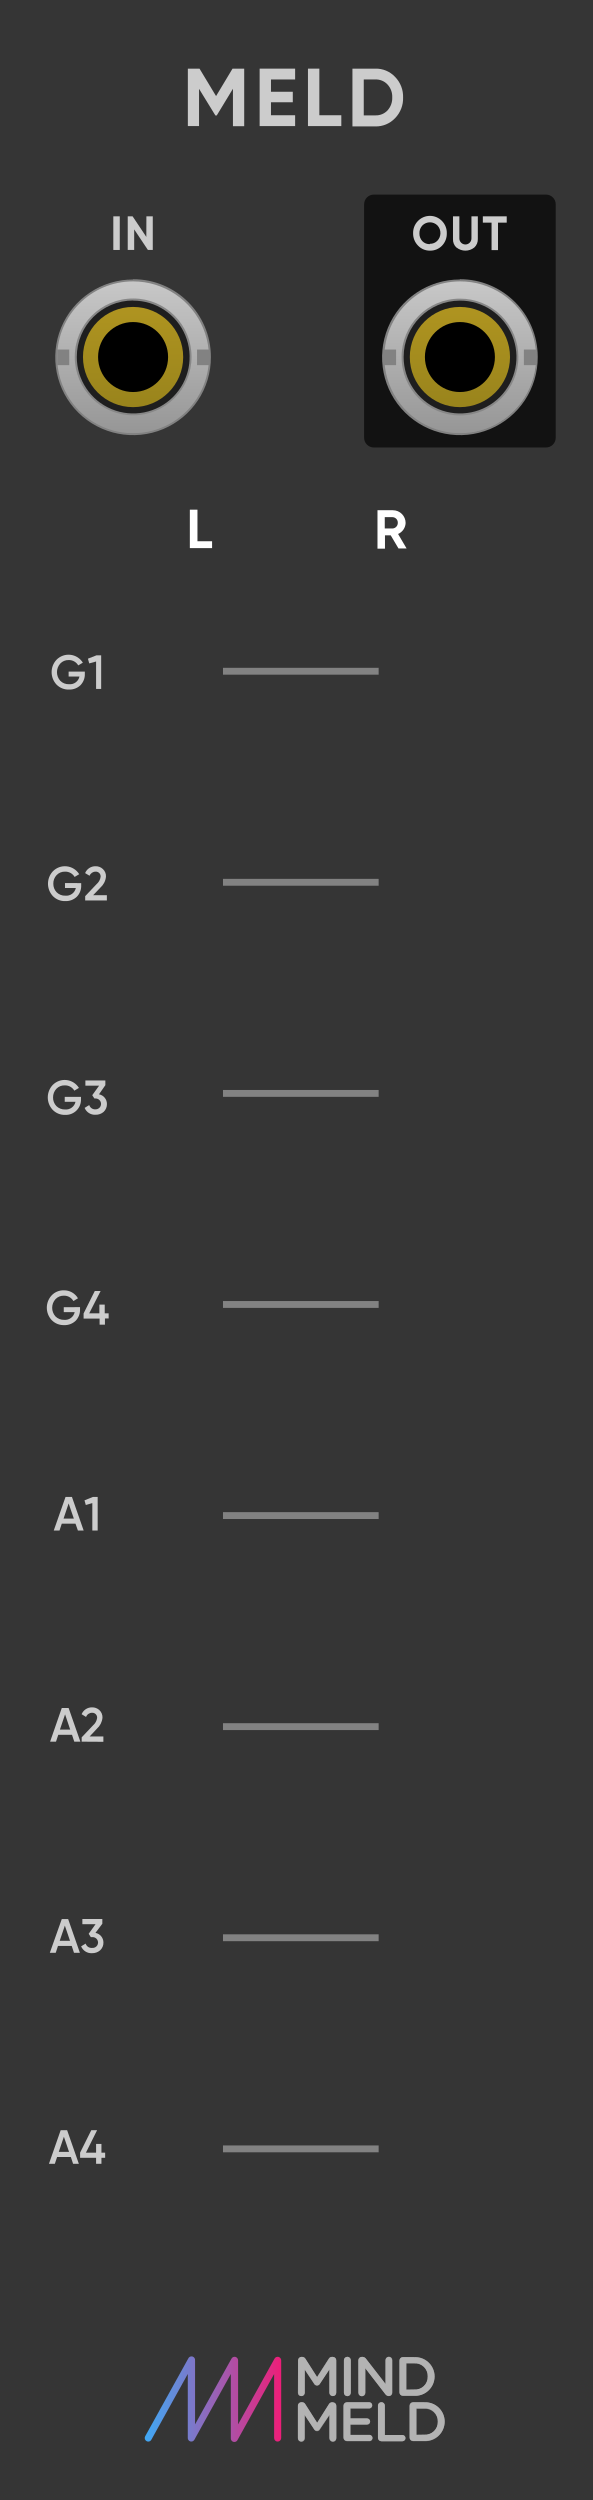
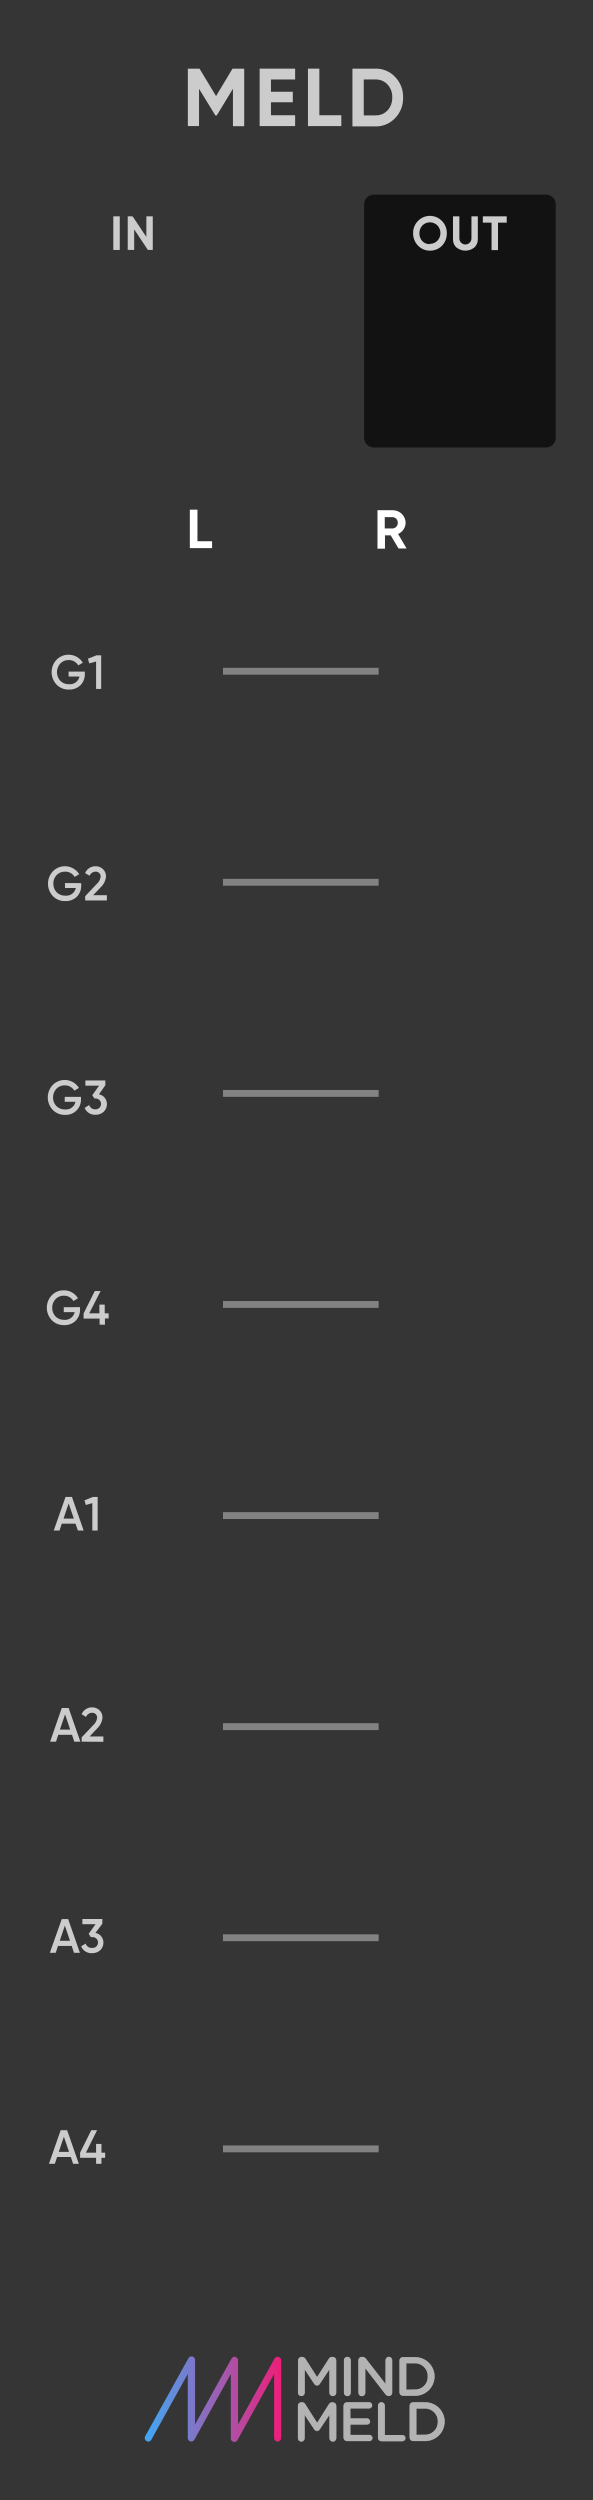
<svg xmlns="http://www.w3.org/2000/svg" xmlns:xlink="http://www.w3.org/1999/xlink" height="128.5mm" width="30.48mm" id="svg590" version="1.1" viewBox="0 0 115.2 485.669">
  <defs id="defs45">
    <style id="style10">.cls-1{fill:#353535;}.cls-2{fill:url(#linear-gradient);}.cls-3{fill:gray;}.cls-4{fill:#b3b3b3;}.cls-5{fill:#ccc;}.cls-6{fill:#121212;}.cls-7{fill:#fff;}.cls-8{fill:#828282;}.cls-9{fill:url(#linear-gradient-2);}.cls-10{fill:#1e1e1e;}.cls-11{fill:#878787;}.cls-12{fill:#646464;}.cls-13{fill:url(#linear-gradient-3);}.cls-14{fill:url(#linear-gradient-4);}.cls-15{fill:url(#linear-gradient-5);}.cls-16{fill:url(#linear-gradient-6);}.cls-17{fill:url(#linear-gradient-7);}.cls-18{fill:url(#linear-gradient-8);}.cls-19{fill:url(#linear-gradient-9);}.cls-20{fill:url(#linear-gradient-10);}.cls-21{fill:url(#linear-gradient-11);}.cls-22{fill:url(#linear-gradient-12);}.cls-23{fill:url(#linear-gradient-13);}.cls-24{fill:url(#linear-gradient-14);}.cls-25{fill:url(#linear-gradient-15);}.cls-26{fill:url(#linear-gradient-16);}.cls-27{fill:url(#linear-gradient-17);}.cls-28{fill:url(#linear-gradient-18);}.cls-29{fill:url(#linear-gradient-19);}.cls-30{fill:url(#linear-gradient-20);}.cls-31{fill:url(#linear-gradient-21);}</style>
    <linearGradient gradientUnits="userSpaceOnUse" y2="349.56" x2="40.94" y1="349.56" x1="21.09" id="linear-gradient">
      <stop id="stop12" stop-color="#3fa9f5" offset="0" />
      <stop id="stop14" stop-color="#ed1e79" offset="1" />
    </linearGradient>
    <linearGradient gradientUnits="userSpaceOnUse" y2="324.28" x2="57.12" y1="301.89" x1="57.12" id="linear-gradient-2">
      <stop id="stop17" stop-color="#c8c8c8" offset="0" />
      <stop id="stop19" stop-color="#969696" offset="1" />
    </linearGradient>
    <linearGradient xlink:href="#linear-gradient-2" y2="293.53" x2="57.12" y1="271.13" x1="57.12" id="linear-gradient-3" gradientTransform="scale(1.333333,1.333341)" />
    <linearGradient xlink:href="#linear-gradient-2" y2="262.77" x2="57.12" y1="240.38" x1="57.12" id="linear-gradient-4" gradientTransform="scale(1.333333,1.333341)" />
    <linearGradient xlink:href="#linear-gradient-2" y2="232.02" x2="57.12" y1="209.62" x1="57.12" id="linear-gradient-5" gradientTransform="scale(1.333333,1.333341)" />
    <linearGradient xlink:href="#linear-gradient-2" y2="201.26" x2="57.12" y1="178.87" x1="57.12" id="linear-gradient-6" gradientTransform="scale(1.333333,1.333341)" />
    <linearGradient xlink:href="#linear-gradient-2" y2="170.5" x2="57.12" y1="148.11" x1="57.12" id="linear-gradient-7" gradientTransform="scale(1.333333,1.333341)" />
    <linearGradient xlink:href="#linear-gradient-2" y2="139.75" x2="57.12" y1="117.35" x1="57.12" id="linear-gradient-8" gradientTransform="scale(1.333333,1.333341)" />
    <linearGradient xlink:href="#linear-gradient-2" y2="108.99" x2="57.12" y1="86.6" x1="57.12" id="linear-gradient-9" gradientTransform="scale(1.333333,1.333341)" />
    <linearGradient xlink:href="#linear-gradient-2" y2="324.28" x2="29.28" y1="301.89" x1="29.28" id="linear-gradient-10" gradientTransform="scale(1.333333,1.333341)" />
    <linearGradient xlink:href="#linear-gradient-2" y2="293.53" x2="29.28" y1="271.13" x1="29.28" id="linear-gradient-11" gradientTransform="scale(1.333333,1.333341)" />
    <linearGradient xlink:href="#linear-gradient-2" y2="262.77" x2="29.28" y1="240.38" x1="29.28" id="linear-gradient-12" gradientTransform="scale(1.333333,1.333341)" />
    <linearGradient xlink:href="#linear-gradient-2" y2="232.02" x2="29.28" y1="209.62" x1="29.28" id="linear-gradient-13" gradientTransform="scale(1.333333,1.333341)" />
    <linearGradient xlink:href="#linear-gradient-2" y2="201.26" x2="29.28" y1="178.87" x1="29.28" id="linear-gradient-14" gradientTransform="scale(1.333333,1.333341)" />
    <linearGradient xlink:href="#linear-gradient-2" y2="170.5" x2="29.28" y1="148.11" x1="29.28" id="linear-gradient-15" gradientTransform="scale(1.333333,1.333341)" />
    <linearGradient xlink:href="#linear-gradient-2" y2="139.75" x2="29.28" y1="117.35" x1="29.28" id="linear-gradient-16" gradientTransform="scale(1.333333,1.333341)" />
    <linearGradient xlink:href="#linear-gradient-2" y2="108.99" x2="29.28" y1="86.6" x1="29.28" id="linear-gradient-17" gradientTransform="scale(1.333333,1.333341)" />
    <linearGradient xlink:href="#linear-gradient-2" gradientTransform="matrix(1,0,0,-1,0,365.75)" y2="302.53" x2="67.01" y1="324.93" x1="67.01" id="linear-gradient-18" />
    <linearGradient gradientUnits="userSpaceOnUse" gradientTransform="matrix(1,0,0,-1,0,365.75)" y2="306.43" x2="67.01" y1="321.03" x1="67.01" id="linear-gradient-19">
      <stop id="stop38" stop-color="#af9420" offset="0" />
      <stop id="stop40" stop-color="#99841c" offset="1" />
    </linearGradient>
    <linearGradient xlink:href="#linear-gradient-2" gradientTransform="matrix(1,0,0,-1,0,365.75)" y2="302.53" x2="19.39" y1="324.93" x1="19.39" id="linear-gradient-20" />
    <linearGradient xlink:href="#linear-gradient-19" y2="306.43" x2="19.39" y1="321.03" x1="19.39" id="linear-gradient-21" />
-     <linearGradient y2="306.43" x2="67.01" y1="321.03" x1="67.01" gradientTransform="matrix(1,0,0,-1,0,365.75)" gradientUnits="userSpaceOnUse" id="linearGradient598" xlink:href="#linear-gradient-19" />
  </defs>
  <g id="Layer_2-2" data-name="Layer 2" transform="scale(1.333333,1.333341)">
    <g id="background">
      <path style="fill:#353535" id="rect4155" class="cls-1" d="M 0,0 H 86.4 V 364.25 H 0 Z" />
    </g>
  </g>
  <g id="branding" transform="scale(1.333333,1.333341)">
    <path class="cls-2" d="m 21.6,355.74 a 0.47,0.47 0 0 1 -0.25,-0.07 0.51,0.51 0 0 1 -0.2,-0.7 l 6.27,-11.32 a 0.52,0.52 0 0 1 1,0.25 v 9.33 l 5.31,-9.58 a 0.51,0.51 0 0 1 0.58,-0.25 0.52,0.52 0 0 1 0.38,0.5 v 9.33 L 40,343.65 a 0.51,0.51 0 0 1 0.58,-0.25 0.51,0.51 0 0 1 0.39,0.5 v 11.32 a 0.52,0.52 0 0 1 -0.52,0.52 0.51,0.51 0 0 1 -0.51,-0.52 v -9.33 l -5.31,9.58 a 0.52,0.52 0 0 1 -1,-0.25 v -9.33 l -5.31,9.58 a 0.51,0.51 0 0 1 -0.58,0.25 0.52,0.52 0 0 1 -0.38,-0.5 v -9.33 l -5.31,9.58 a 0.51,0.51 0 0 1 -0.45,0.27 z" id="path52" style="fill:url(#linear-gradient)" />
    <path style="fill:#808080" class="cls-3" d="m 43.43,343.9 a 0.5,0.5 0 0 1 0.5,-0.5 H 44 a 0.54,0.54 0 0 1 0.47,0.26 l 1.71,2.68 1.72,-2.69 a 0.51,0.51 0 0 1 0.46,-0.25 h 0.1 a 0.5,0.5 0 0 1 0.51,0.5 v 4.72 a 0.49,0.49 0 0 1 -0.51,0.49 0.5,0.5 0 0 1 -0.49,-0.49 v -3.39 l -1.38,2.08 a 0.47,0.47 0 0 1 -0.84,0 l -1.37,-2.06 v 3.38 a 0.48,0.48 0 0 1 -0.5,0.48 0.47,0.47 0 0 1 -0.48,-0.48 z" id="path54" />
    <path style="fill:#b3b3b3" class="cls-4" d="m 48.49,343.4 h -0.1 a 0.51,0.51 0 0 0 -0.46,0.25 l -1.72,2.69 -1.71,-2.68 a 0.54,0.54 0 0 0 -0.47,-0.26 h -0.1 a 0.5,0.5 0 0 0 -0.5,0.5 v 4.73 a 0.47,0.47 0 0 0 0.48,0.48 0.48,0.48 0 0 0 0.5,-0.48 v -3.38 l 1.37,2.06 a 0.47,0.47 0 0 0 0.84,0 L 48,345.23 v 3.39 a 0.5,0.5 0 0 0 0.49,0.49 0.49,0.49 0 0 0 0.51,-0.49 v -4.72 a 0.5,0.5 0 0 0 -0.51,-0.5 z" id="path56" />
    <path style="fill:#808080" class="cls-3" d="m 50.11,343.88 a 0.5,0.5 0 0 1 1,0 v 4.74 a 0.5,0.5 0 0 1 -1,0 z" id="path58" />
    <path style="fill:#b3b3b3" class="cls-4" d="m 50.61,343.39 a 0.49,0.49 0 0 0 -0.5,0.49 v 4.74 a 0.5,0.5 0 0 0 1,0 v -4.74 a 0.49,0.49 0 0 0 -0.49,-0.49 z" id="path60" />
    <path style="fill:#808080" class="cls-3" d="m 52.21,343.9 a 0.5,0.5 0 0 1 0.5,-0.5 h 0.11 a 0.64,0.64 0 0 1 0.52,0.29 l 2.83,3.65 v -3.47 a 0.5,0.5 0 0 1 1,0 v 4.74 a 0.49,0.49 0 0 1 -0.49,0.5 v 0 a 0.66,0.66 0 0 1 -0.52,-0.3 l -2.91,-3.76 v 3.58 a 0.5,0.5 0 0 1 -1,0 z" id="path62" />
    <path style="fill:#b3b3b3" class="cls-4" d="m 56.65,343.39 a 0.49,0.49 0 0 0 -0.48,0.48 v 3.47 l -2.83,-3.65 a 0.64,0.64 0 0 0 -0.52,-0.29 h -0.11 a 0.5,0.5 0 0 0 -0.5,0.5 v 4.73 a 0.5,0.5 0 0 0 1,0 v -3.58 l 2.91,3.76 a 0.66,0.66 0 0 0 0.52,0.3 v 0 a 0.49,0.49 0 0 0 0.49,-0.5 v -4.74 a 0.49,0.49 0 0 0 -0.5,-0.48 z" id="path64" />
    <path style="fill:#808080" class="cls-3" d="m 58.2,343.93 a 0.5,0.5 0 0 1 0.51,-0.5 h 1.61 a 2.82,2.82 0 0 1 3,2.8 v 0 a 2.83,2.83 0 0 1 -3,2.82 h -1.61 a 0.49,0.49 0 0 1 -0.51,-0.5 z m 2.12,4.24 a 1.84,1.84 0 0 0 2,-1.9 v 0 a 1.85,1.85 0 0 0 -2,-1.92 H 59.2 v 3.84 z" id="path66" />
    <path style="fill:#b3b3b3" class="cls-4" d="m 60.32,343.43 h -1.61 a 0.5,0.5 0 0 0 -0.51,0.5 v 4.64 a 0.49,0.49 0 0 0 0.51,0.5 h 1.61 a 2.83,2.83 0 0 0 3,-2.82 v 0 a 2.82,2.82 0 0 0 -3,-2.8 z m -1.12,4.74 v -3.84 h 1.12 a 1.85,1.85 0 0 1 2,1.92 v 0 a 1.84,1.84 0 0 1 -2,1.9 z" id="path68" />
    <path style="fill:#808080" class="cls-3" d="m 43.43,350.51 a 0.5,0.5 0 0 1 0.5,-0.5 H 44 a 0.54,0.54 0 0 1 0.47,0.26 l 1.74,2.73 1.72,-2.68 a 0.52,0.52 0 0 1 0.46,-0.26 h 0.1 a 0.5,0.5 0 0 1 0.51,0.5 v 4.72 a 0.5,0.5 0 0 1 -0.51,0.5 0.51,0.51 0 0 1 -0.49,-0.5 v -3.38 l -1.38,2.07 a 0.47,0.47 0 0 1 -0.84,0 l -1.37,-2.06 v 3.38 a 0.49,0.49 0 0 1 -0.5,0.49 0.48,0.48 0 0 1 -0.48,-0.49 z" id="path70" />
    <path style="fill:#b3b3b3" class="cls-4" d="m 48.49,350 h -0.1 a 0.52,0.52 0 0 0 -0.46,0.26 L 46.21,353 44.5,350.32 A 0.54,0.54 0 0 0 44,350 h -0.1 a 0.5,0.5 0 0 0 -0.5,0.5 v 4.73 a 0.48,0.48 0 0 0 0.48,0.49 0.49,0.49 0 0 0 0.5,-0.49 v -3.38 l 1.37,2.06 a 0.47,0.47 0 0 0 0.84,0 L 48,351.85 v 3.38 a 0.51,0.51 0 0 0 0.49,0.5 0.5,0.5 0 0 0 0.51,-0.5 v -4.72 a 0.5,0.5 0 0 0 -0.51,-0.5 z" id="path72" />
    <path style="fill:#808080" class="cls-3" d="m 50.05,355.19 v -4.65 a 0.5,0.5 0 0 1 0.5,-0.5 h 3.3 a 0.45,0.45 0 0 1 0,0.89 h -2.8 v 1.46 h 2.43 a 0.46,0.46 0 0 1 0.45,0.46 0.44,0.44 0 0 1 -0.45,0.43 h -2.43 v 1.52 h 2.84 a 0.45,0.45 0 0 1 0,0.89 h -3.34 a 0.5,0.5 0 0 1 -0.5,-0.5 z" id="path74" />
    <path style="fill:#b3b3b3" class="cls-4" d="m 53.85,350 h -3.3 a 0.5,0.5 0 0 0 -0.5,0.5 v 4.65 a 0.5,0.5 0 0 0 0.5,0.5 h 3.34 a 0.45,0.45 0 0 0 0,-0.89 h -2.84 v -1.52 h 2.43 a 0.44,0.44 0 0 0 0.45,-0.43 0.46,0.46 0 0 0 -0.45,-0.46 h -2.43 v -1.46 h 2.8 a 0.45,0.45 0 0 0 0,-0.89 z" id="path76" />
    <path style="fill:#808080" class="cls-3" d="m 55.07,350.49 a 0.5,0.5 0 0 1 1,0 v 4.29 h 2.56 a 0.45,0.45 0 0 1 0.45,0.45 0.46,0.46 0 0 1 -0.45,0.46 h -3.06 a 0.5,0.5 0 0 1 -0.5,-0.5 z" id="path78" />
    <path style="fill:#b3b3b3" class="cls-4" d="m 55.57,350 a 0.49,0.49 0 0 0 -0.5,0.49 v 4.7 a 0.5,0.5 0 0 0 0.5,0.5 h 3.06 a 0.46,0.46 0 0 0 0.45,-0.46 0.45,0.45 0 0 0 -0.45,-0.45 h -2.56 v -4.29 A 0.49,0.49 0 0 0 55.57,350 Z" id="path80" />
    <path style="fill:#808080" class="cls-3" d="m 59.68,350.54 a 0.5,0.5 0 0 1 0.5,-0.5 h 1.61 a 2.82,2.82 0 0 1 3,2.81 v 0 a 2.84,2.84 0 0 1 -3,2.83 h -1.61 a 0.5,0.5 0 0 1 -0.5,-0.5 z m 2.11,4.24 a 1.85,1.85 0 0 0 2,-1.9 v 0 a 1.86,1.86 0 0 0 -2,-1.92 h -1.12 v 3.84 z" id="path82" />
    <path style="fill:#b3b3b3" class="cls-4" d="m 61.79,350 h -1.61 a 0.5,0.5 0 0 0 -0.5,0.5 v 4.65 a 0.5,0.5 0 0 0 0.5,0.5 h 1.61 a 2.84,2.84 0 0 0 3,-2.83 v 0 a 2.82,2.82 0 0 0 -3,-2.81 z m -1.12,4.74 v -3.84 h 1.12 a 1.86,1.86 0 0 1 2,1.92 v 0 a 1.85,1.85 0 0 1 -2,1.9 z" id="path84" />
    <path style="fill:#cccccc" class="cls-5" d="m 35.58,10 v 8.39 h -1.64 v -5.46 l -2.36,3.89 h -0.2 L 29,12.94 v 5.43 H 27.37 V 10 h 1.7 l 2.41,4 2.4,-4 z" id="path86" />
    <path style="fill:#cccccc" class="cls-5" d="M 39.48,16.79 H 43 v 1.58 H 37.83 V 10 H 43 v 1.58 h -3.52 v 1.79 h 3.18 v 1.53 h -3.18 z" id="path88" />
    <path style="fill:#cccccc" class="cls-5" d="m 46.53,16.79 h 3.2 v 1.58 H 44.87 V 10 h 1.66 z" id="path90" />
    <path style="fill:#cccccc" class="cls-5" d="m 54.69,10 a 3.81,3.81 0 0 1 2.88,1.21 4.1,4.1 0 0 1 1.16,3 4.11,4.11 0 0 1 -1.16,3 3.84,3.84 0 0 1 -2.88,1.21 H 51.35 V 10 Z m 0,6.81 a 2.31,2.31 0 0 0 1.77,-0.72 2.66,2.66 0 0 0 0.69,-1.9 2.59,2.59 0 0 0 -0.69,-1.88 2.29,2.29 0 0 0 -1.77,-0.73 H 53 v 5.23 z" id="path92" />
  </g>
  <g id="EQ_bgs_copy" data-name="EQ bgs copy" transform="scale(1.333333,1.333341)">
    <rect style="fill:#121212" class="cls-6" x="53.05" y="28.35" width="27.92" height="36.85" rx="1.42" id="rect95" />
  </g>
  <g id="labels" transform="scale(1.333333,1.333341)">
    <path style="fill:#cccccc" class="cls-5" d="m 16.51,31.52 h 0.94 v 4.9 h -0.94 z" id="path98" />
    <path style="fill:#cccccc" class="cls-5" d="m 21.33,31.52 h 0.93 v 4.9 h -0.71 l -2,-3 v 3 h -0.94 v -4.9 h 0.71 l 2,3 z" id="path100" />
    <path style="fill:#cccccc" class="cls-5" d="M 62.64,36.52 A 2.35,2.35 0 0 1 60.9,35.78 2.5,2.5 0 0 1 60.19,34 a 2.47,2.47 0 0 1 0.71,-1.81 2.43,2.43 0 0 1 3.49,0 2.47,2.47 0 0 1 0.71,1.81 2.5,2.5 0 0 1 -0.71,1.81 2.37,2.37 0 0 1 -1.75,0.71 z m 0,-1 a 1.43,1.43 0 0 0 1.09,-0.45 1.58,1.58 0 0 0 0.44,-1.07 1.61,1.61 0 0 0 -0.44,-1.16 1.55,1.55 0 0 0 -2.18,0 1.61,1.61 0 0 0 -0.44,1.16 1.58,1.58 0 0 0 0.44,1.15 1.43,1.43 0 0 0 1.09,0.42 z" id="path102" />
    <path style="fill:#cccccc" class="cls-5" d="M 66.49,36.06 A 1.61,1.61 0 0 1 66,34.82 v -3.3 h 0.93 v 3.22 a 0.88,0.88 0 0 0 1.76,0 v -3.22 h 0.93 v 3.3 a 1.61,1.61 0 0 1 -0.51,1.24 2.07,2.07 0 0 1 -2.6,0 z" id="path104" />
    <path style="fill:#cccccc" class="cls-5" d="m 73.83,31.52 v 0.92 h -1.27 v 4 h -0.94 v -4 h -1.27 v -0.92 z" id="path106" />
    <path style="fill:#ffffff" class="cls-7" d="m 28.77,78.86 h 2.13 v 1 h -3.24 v -5.6 h 1.11 z" id="path108" />
    <path style="fill:#ffffff" class="cls-7" d="M 58.06,79.91 56.93,78 h -0.84 v 1.94 H 55 v -5.6 h 2.24 A 1.86,1.86 0 0 1 59.1,76.2 1.82,1.82 0 0 1 58,77.8 l 1.24,2.11 z m -2,-4.56 V 77 h 1.14 a 0.81,0.81 0 0 0 0.76,-0.83 0.79,0.79 0 0 0 -0.76,-0.82 z" id="path110" />
  </g>
  <path id="path113" d="m 15.773,171.561 v 0.44 a 2.987,2.987 0 0 1 -0.853,2.213 3.067,3.067 0 0 1 -2.24,0.84 3.227,3.227 0 0 1 -2.413,-0.973 3.533,3.533 0 0 1 0,-4.813 3.267,3.267 0 0 1 5.12,0.56 l -0.893,0.533 A 2.067,2.067 0 0 0 12.627,169.334 2.133,2.133 0 0 0 11,170.001 a 2.333,2.333 0 0 0 -0.64,1.68 2.307,2.307 0 0 0 0.64,1.653 2.267,2.267 0 0 0 1.693,0.667 1.893,1.893 0 0 0 2.04,-1.493 h -2.107 v -0.96 z" class="cls-5" style="fill:#cccccc;stroke-width:1.333" />
  <path id="path115" d="m 16.547,174.934 v -0.84 l 2.2,-2.32 a 2.293,2.293 0 0 0 0.8,-1.44 0.92,0.92 0 0 0 -0.973,-1 1.24,1.24 0 0 0 -1.173,0.8 l -0.867,-0.52 a 2.147,2.147 0 0 1 2.027,-1.333 1.987,1.987 0 0 1 1.427,0.547 1.867,1.867 0 0 1 0.6,1.467 3.24,3.24 0 0 1 -1.08,2.133 l -1.413,1.48 h 2.667 v 1.027 z" class="cls-5" style="fill:#cccccc;stroke-width:1.333" />
  <path id="path117" d="m 15.733,213.081 v 0.453 a 2.947,2.947 0 0 1 -3.093,3.053 3.24,3.24 0 0 1 -2.413,-0.987 3.533,3.533 0 0 1 0,-4.813 3.253,3.253 0 0 1 5.107,0.56 L 14.44,211.881 a 2.067,2.067 0 0 0 -1.853,-1.027 2.147,2.147 0 0 0 -1.64,0.667 2.413,2.413 0 0 0 -0.64,1.68 2.36,2.36 0 0 0 0.64,1.667 2.293,2.293 0 0 0 1.693,0.667 1.893,1.893 0 0 0 2.027,-1.493 h -2.093 v -0.96 z" class="cls-5" style="fill:#cccccc;stroke-width:1.333" />
  <path id="path119" d="m 19.227,212.588 a 1.907,1.907 0 0 1 1.547,1.893 2.013,2.013 0 0 1 -0.64,1.52 2.293,2.293 0 0 1 -1.573,0.56 2.147,2.147 0 0 1 -2.12,-1.333 l 0.893,-0.56 a 1.187,1.187 0 0 0 1.24,0.84 1.053,1.053 0 1 0 0,-2.107 h -0.24 l -0.413,-0.64 1.333,-1.853 h -2.667 v -1.013 h 3.88 v 0.92 z" class="cls-5" style="fill:#cccccc;stroke-width:1.333" />
  <path id="path121" d="m 15.547,253.935 v 0.44 a 3.04,3.04 0 0 1 -0.853,2.213 3.067,3.067 0 0 1 -2.24,0.84 3.227,3.227 0 0 1 -2.413,-0.973 3.533,3.533 0 0 1 0,-4.813 3.133,3.133 0 0 1 2.36,-0.973 3.107,3.107 0 0 1 2.747,1.547 l -0.893,0.533 a 2.053,2.053 0 0 0 -1.853,-1.04 2.147,2.147 0 0 0 -1.627,0.68 2.507,2.507 0 0 0 0,3.347 2.267,2.267 0 0 0 1.693,0.667 1.907,1.907 0 0 0 2.04,-1.493 h -2.12 v -0.96 z" class="cls-5" style="fill:#cccccc;stroke-width:1.333" />
  <path id="path123" d="m 21.107,255.135 v 1 h -0.72 v 1.2 h -1.04 V 256.161 H 16.24 v -1 l 2.173,-4.36 h 1.133 l -2.213,4.333 h 1.973 v -1.693 h 1.04 v 1.693 z" class="cls-5" style="fill:#cccccc;stroke-width:1.333" />
  <path id="path125" d="m 15.133,297.335 -0.467,-1.333 H 12 l -0.44,1.333 h -1.12 l 2.293,-6.533 h 1.24 l 2.28,6.533 z m -2.787,-2.32 h 2 l -1.013,-2.947 z" class="cls-5" style="fill:#cccccc;stroke-width:1.333" />
  <path id="path127" d="m 18.067,290.802 h 0.907 v 6.533 h -1.04 v -5.333 l -1.267,0.373 -0.253,-0.907 z" class="cls-5" style="fill:#cccccc;stroke-width:1.333" />
  <path id="path129" d="m 14.427,338.349 -0.44,-1.333 H 11.32 l -0.44,1.333 H 9.733 L 12,331.815 h 1.333 l 2.28,6.533 z M 11.64,336.002 h 2 l -1,-2.96 z" class="cls-5" style="fill:#cccccc;stroke-width:1.333" />
  <path id="path131" d="m 15.867,338.349 v -0.84 l 2.2,-2.32 a 2.333,2.333 0 0 0 0.8,-1.44 0.933,0.933 0 0 0 -0.973,-1.013 1.227,1.227 0 0 0 -1.173,0.813 l -0.867,-0.533 a 2.16,2.16 0 0 1 2.027,-1.333 2.04,2.04 0 0 1 1.427,0.533 1.907,1.907 0 0 1 0.6,1.48 3.24,3.24 0 0 1 -1.08,2.133 l -1.413,1.507 h 2.667 v 1.04 z" class="cls-5" style="fill:#cccccc;stroke-width:1.333" />
  <path id="path133" d="m 14.373,379.362 -0.44,-1.333 h -2.667 l -0.44,1.333 H 9.68 L 12,372.815 h 1.24 l 2.28,6.547 z M 11.6,377.029 h 2 l -1,-2.947 z" class="cls-5" style="fill:#cccccc;stroke-width:1.333" />
  <path id="path135" d="m 18.547,375.495 a 1.907,1.907 0 0 1 1.547,1.84 2,2 0 0 1 -0.64,1.547 2.293,2.293 0 0 1 -1.573,0.56 2.147,2.147 0 0 1 -2.12,-1.333 l 0.88,-0.533 a 1.187,1.187 0 0 0 1.24,0.84 1.053,1.053 0 1 0 0,-2.093 H 17.64 L 17.227,375.669 18.56,373.815 H 16 v -1.013 h 3.88 v 0.92 z" class="cls-5" style="fill:#cccccc;stroke-width:1.333" />
  <path id="path137" d="m 14.2,420.362 -0.44,-1.333 h -2.667 l -0.44,1.333 H 9.507 l 2.28,-6.533 H 13.04 l 2.28,6.533 z m -2.787,-2.32 h 2 l -1,-2.947 z" class="cls-5" style="fill:#cccccc;stroke-width:1.333" />
  <path id="path139" d="m 20.427,418.189 v 1 h -0.72 v 1.173 h -1.04 v -1.173 H 15.56 v -1 l 2.173,-4.36 h 1.133 l -2.173,4.36 h 1.973 v -1.693 h 1.04 v 1.693 z" class="cls-5" style="fill:#cccccc;stroke-width:1.333" />
  <path id="path141" d="m 16.48,130.467 v 0.44 a 3,3 0 0 1 -0.853,2.213 3.067,3.067 0 0 1 -2.24,0.84 3.227,3.227 0 0 1 -2.413,-0.973 3.533,3.533 0 0 1 0,-4.813 3.267,3.267 0 0 1 5.12,0.56 L 15.2,129.267 a 2.08,2.08 0 0 0 -1.867,-1.04 2.147,2.147 0 0 0 -1.627,0.68 2.507,2.507 0 0 0 0,3.347 2.267,2.267 0 0 0 1.693,0.667 1.893,1.893 0 0 0 2.04,-1.493 h -2.107 v -0.96 z" class="cls-5" style="fill:#cccccc;stroke-width:1.333" />
  <path id="path143" d="m 18.747,127.307 h 0.907 v 6.533 h -0.987 v -5.333 l -1.333,0.373 -0.253,-0.92 z" class="cls-5" style="fill:#cccccc;stroke-width:1.333" />
  <g id="jack_join_lines" data-name="jack join lines" transform="scale(1.333333,1.333341)">
    <rect style="fill:#828282" class="cls-8" x="32.49" y="97.3" width="22.68" height="1" id="rect178" />
    <rect style="fill:#828282" class="cls-8" x="32.49" y="128.05" width="22.68" height="1" id="rect180" />
    <rect style="fill:#828282" class="cls-8" x="32.49" y="158.81" width="22.68" height="1" id="rect182" />
    <rect style="fill:#828282" class="cls-8" x="32.49" y="189.56" width="22.68" height="1" id="rect184" />
    <rect style="fill:#828282" class="cls-8" x="32.49" y="220.32" width="22.68" height="1" id="rect186" />
    <rect style="fill:#828282" class="cls-8" x="32.49" y="251.07" width="22.68" height="1" id="rect188" />
    <rect style="fill:#828282" class="cls-8" x="32.49" y="281.83" width="22.68" height="1" id="rect190" />
    <rect style="fill:#828282" class="cls-8" x="32.49" y="312.59" width="22.68" height="1" id="rect192" />
  </g>
-   <g id="Poly_Jacks" data-name="Poly Jacks" transform="scale(1.333333,1.333341)">
-     <circle class="cls-28" cx="67.01" cy="52.02" r="11.2" id="circle548" style="fill:url(#linear-gradient-18)" />
-     <path style="fill:#828282" class="cls-8" d="M 67,41 A 11.06,11.06 0 1 1 56,52 v 0 A 11.06,11.06 0 0 1 67,41 m 0,-0.28 A 11.34,11.34 0 1 0 78.35,52 v 0 A 11.34,11.34 0 0 0 67,40.68 Z" id="path550" />
-     <circle style="fill:#1e1e1e" class="cls-10" cx="67.01" cy="52.02" r="8.36" id="circle552" />
-     <path style="fill:#878787" class="cls-11" d="M 67,43.8 A 8.22,8.22 0 1 1 58.81,52 v 0 A 8.22,8.22 0 0 1 67,43.8 m 0,-0.29 A 8.51,8.51 0 1 0 75.53,52 v 0 A 8.5,8.5 0 0 0 67,43.51 Z" id="path554" />
-     <circle class="cls-29" cx="67.01" cy="52.02" r="7.3" id="circle556" style="fill:url(#linearGradient598)" />
-     <circle cx="67.01" cy="52.02" r="5.1" id="circle558" />
-     <rect style="fill:#828282" class="cls-8" x="76.86" y="51.47" width="0.7" height="1.2" id="rect560" />
-     <polygon style="fill:#828282" class="cls-8" points="78.09,53.2 78.09,50.93 76.33,50.93 76.33,53.2 " id="polygon562" />
-     <rect style="fill:#828282" class="cls-8" x="56.48" y="51.47" width="0.7" height="1.2" id="rect564" />
-     <polygon style="fill:#828282" class="cls-8" points="57.71,53.2 57.71,50.93 55.95,50.93 55.95,53.2 " id="polygon566" />
-     <circle class="cls-30" cx="19.39" cy="52.02" r="11.2" id="circle568" style="fill:url(#linear-gradient-20)" />
-     <path style="fill:#828282" class="cls-8" d="M 19.39,41 A 11.06,11.06 0 1 1 8.33,52 v 0 A 11.06,11.06 0 0 1 19.39,41 m 0,-0.28 A 11.34,11.34 0 1 0 30.73,52 v 0 A 11.34,11.34 0 0 0 19.39,40.68 Z" id="path570" />
-     <circle style="fill:#1e1e1e" class="cls-10" cx="19.39" cy="52.02" r="8.36" id="circle572" />
-     <path style="fill:#878787" class="cls-11" d="m 19.39,43.8 a 8.22,8.22 0 1 1 -8.2,8.2 v 0 a 8.22,8.22 0 0 1 8.22,-8.22 m 0,-0.29 a 8.51,8.51 0 1 0 8.5,8.51 v 0 a 8.5,8.5 0 0 0 -8.49,-8.51 z" id="path574" />
-     <circle class="cls-31" cx="19.39" cy="52.02" r="7.3" id="circle576" style="fill:url(#linear-gradient-21)" />
-     <circle cx="19.39" cy="52.02" r="5.1" id="circle578" />
-     <rect style="fill:#828282" class="cls-8" x="29.24" y="51.47" width="0.7" height="1.2" id="rect580" />
-     <polygon style="fill:#828282" class="cls-8" points="30.47,53.2 30.47,50.93 28.71,50.93 28.71,53.2 " id="polygon582" />
-     <rect style="fill:#828282" class="cls-8" x="8.86" y="51.47" width="0.7" height="1.2" id="rect584" />
-     <polygon style="fill:#828282" class="cls-8" points="10.09,53.2 10.09,50.93 8.33,50.93 8.33,53.2 " id="polygon586" />
-   </g>
</svg>
